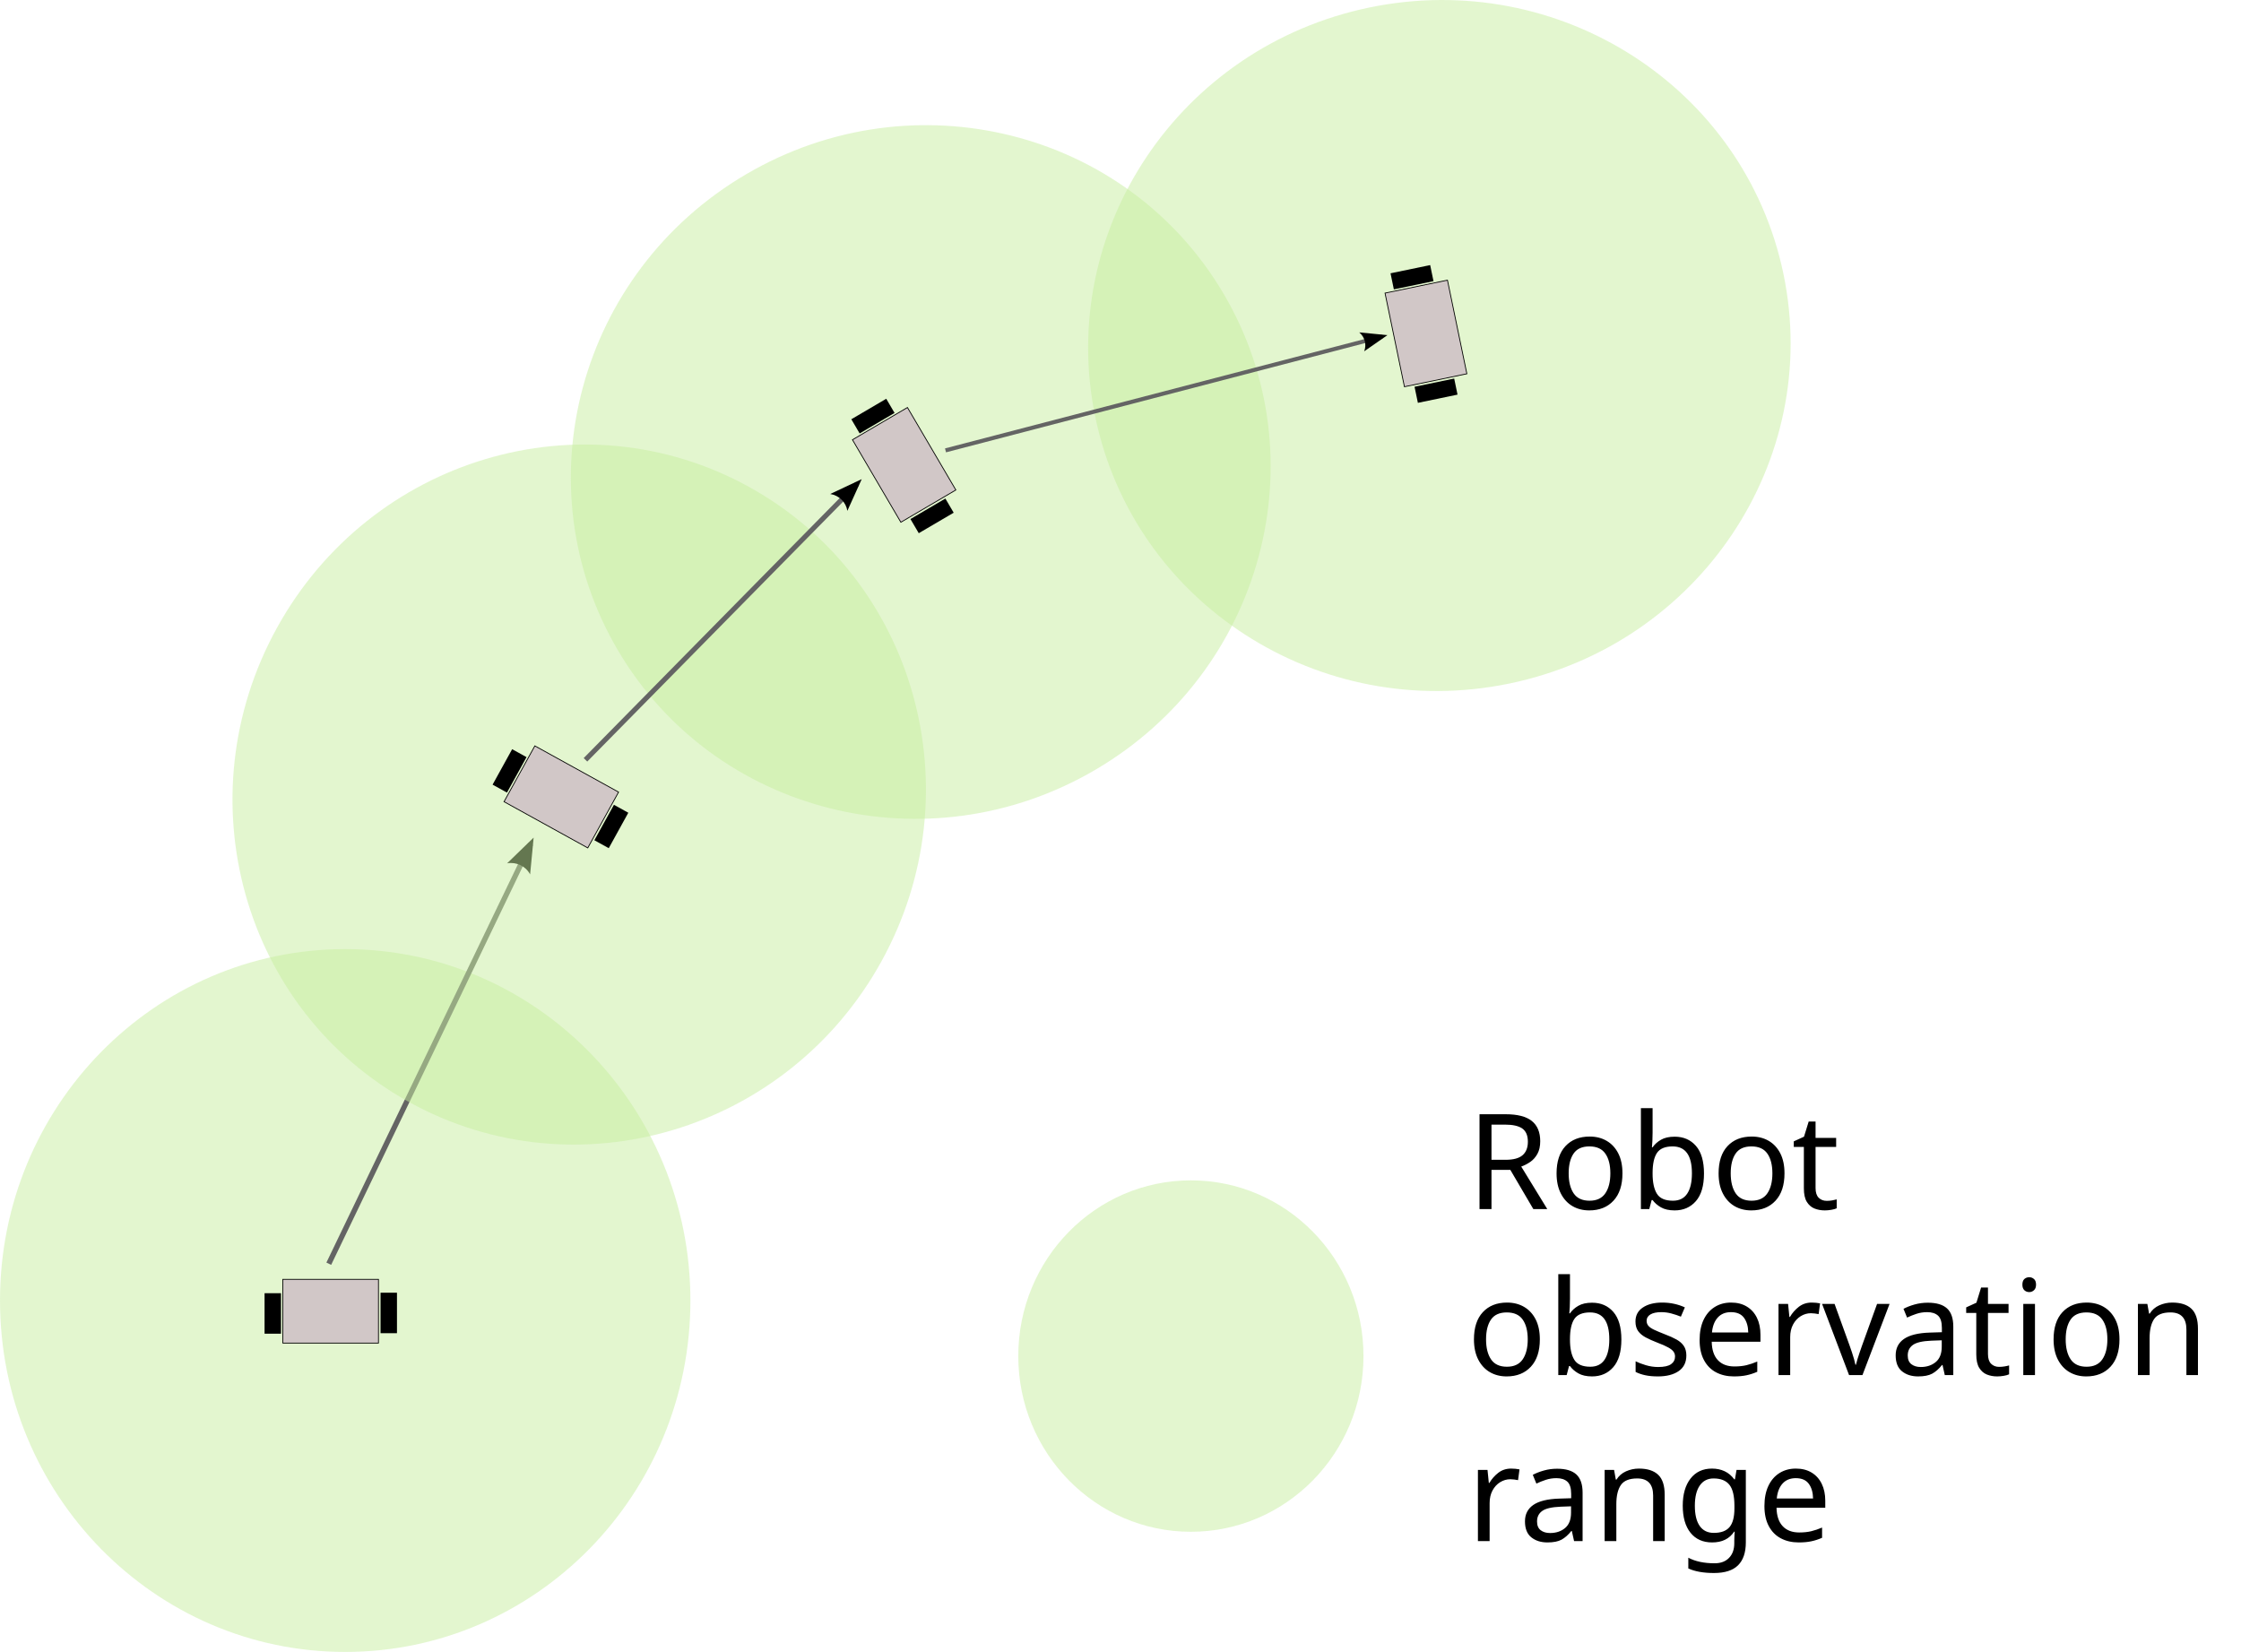
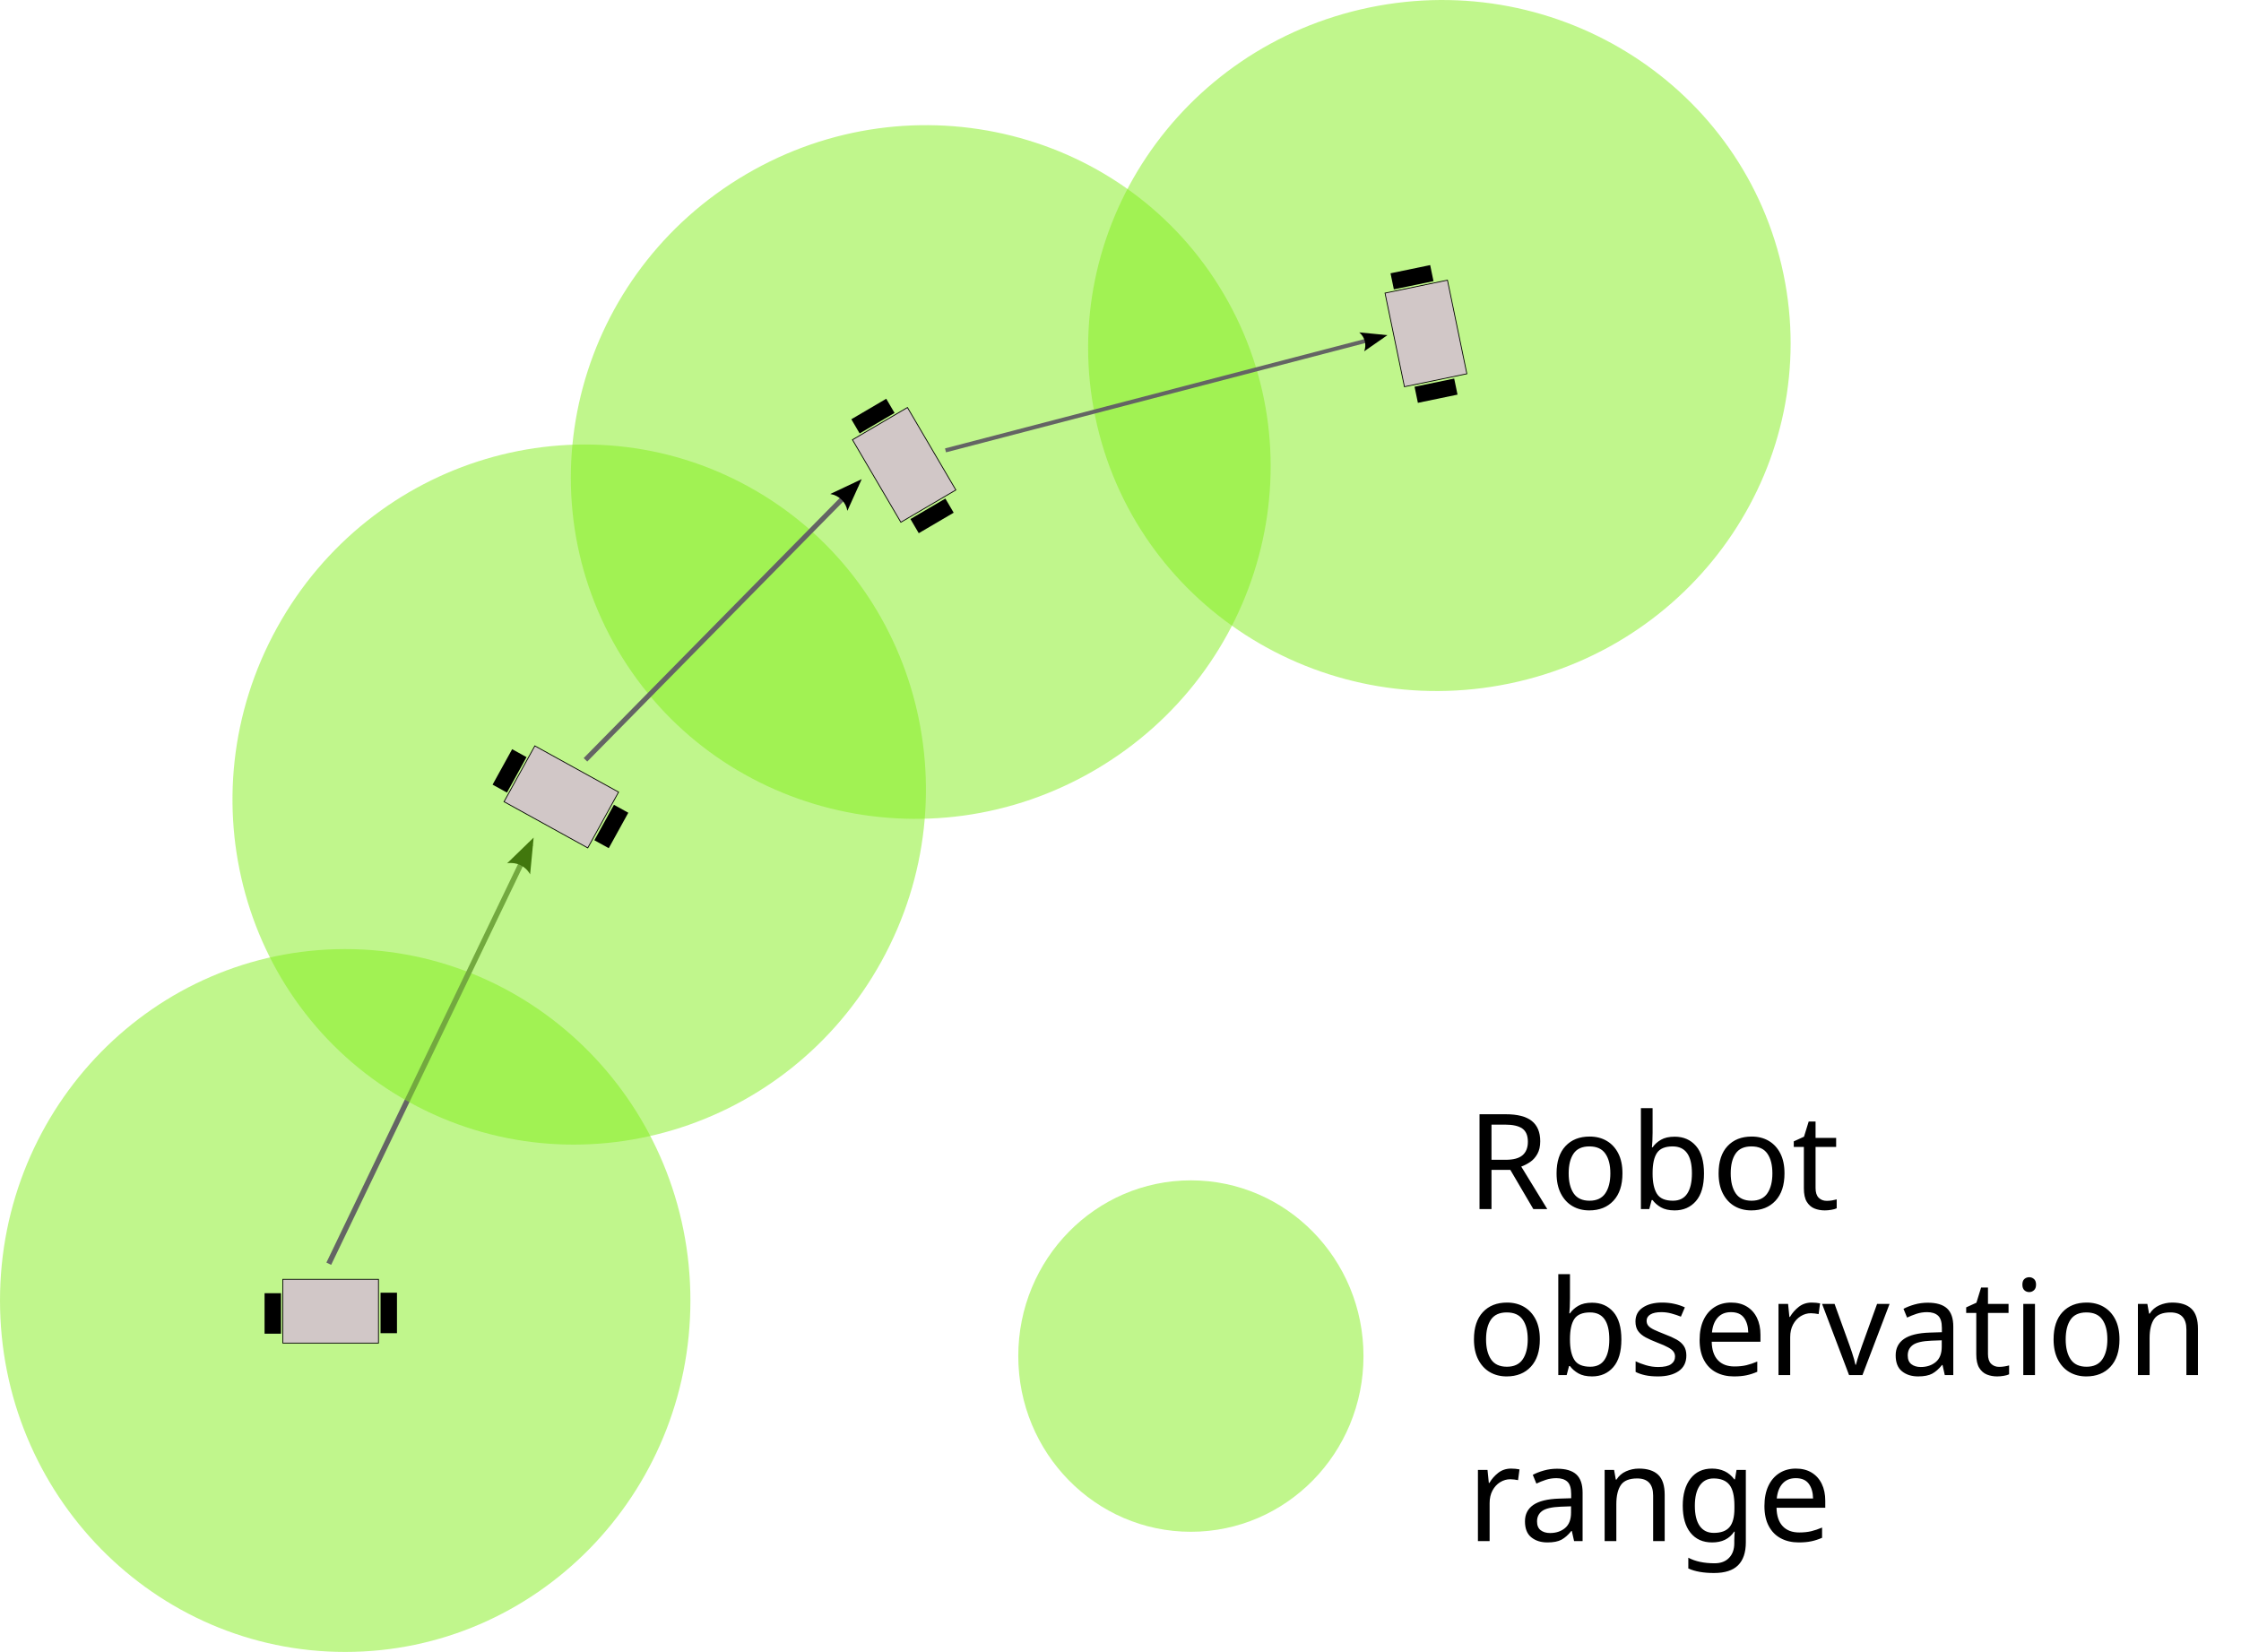
<svg xmlns="http://www.w3.org/2000/svg" width="1012.355" height="746.282" id="svg3127" version="1.1">
  <defs id="defs3129">
    <marker orient="auto" refY="0" refX="0" id="Arrow2Mend" style="overflow:visible">
      <path id="path3903" style="font-size:12px;fill-rule:evenodd;stroke-width:0.625;stroke-linejoin:round" d="M 8.719,4.034 -2.207,0.016 8.719,-4.002 c -1.745,2.372 -1.735,5.617 -6e-7,8.035 z" transform="scale(-0.6,-0.6)" />
    </marker>
    <marker orient="auto" refY="0" refX="0" id="Arrow2Mend-6" style="overflow:visible">
      <path id="path3903-1" style="font-size:12px;fill-rule:evenodd;stroke-width:0.625;stroke-linejoin:round" d="M 8.719,4.034 -2.207,0.016 8.719,-4.002 c -1.745,2.372 -1.735,5.617 -6e-7,8.035 z" transform="scale(-0.6,-0.6)" />
    </marker>
    <marker orient="auto" refY="0" refX="0" id="Arrow2Mend-2" style="overflow:visible">
      <path id="path3903-3" style="font-size:12px;fill-rule:evenodd;stroke-width:0.625;stroke-linejoin:round" d="M 8.719,4.034 -2.207,0.016 8.719,-4.002 c -1.745,2.372 -1.735,5.617 -6e-7,8.035 z" transform="scale(-0.6,-0.6)" />
    </marker>
  </defs>
  <g id="layer1" transform="translate(-441.1997,18.01544)">
-     <g id="g3178" transform="translate(34.28571,48.57143)">
-       <path transform="matrix(1.96,0,0,1.96,-40.24828,65.64538)" d="m 387.27,232.29 c 0,44.735 -35.621,81.001 -79.563,81.001 -43.941,0 -79.563,-36.265 -79.563,-81.001 0,-44.735 35.621,-81.001 79.563,-81.001 43.941,0 79.563,36.265 79.563,81.001 z" id="path3833-9" style="opacity:0.5;fill:#c7eea0;fill-opacity:1;stroke:none" />
-       <g transform="matrix(0.36,0,0,0.36,477.0827,362.9184)" id="g3777">
-         <rect style="fill:#d1c7c7;fill-opacity:1;fill-rule:evenodd;stroke:#000000;stroke-width:1px;stroke-linecap:butt;stroke-linejoin:miter;stroke-opacity:1" id="rect2987" width="120" height="80" x="160" y="412.362" />
-         <rect style="fill:#000000;fill-opacity:1" id="rect3757" width="20.61" height="50.805" x="137.078" y="429.759" />
-         <rect style="fill:#000000;fill-opacity:1" id="rect3757-1" width="20.61" height="50.805" x="282.612" y="429.14" />
-       </g>
+     <path style="opacity:0.5;fill:#82ed1a;fill-opacity:1;stroke:none" id="path3833-9" d="m 387.27,232.29 a 79.563,81.001 0 1 1 -159.126,0 79.563,81.001 0 1 1 159.126,0 z" transform="matrix(1.96,0,0,1.96,-5.962566,114.2168)" />
+     <g id="g3777" transform="matrix(0.36,0,0,0.36,511.3684,411.4899)">
+       <rect y="412.362" x="160" height="80" width="120" id="rect2987" style="fill:#d1c7c7;fill-opacity:1;fill-rule:evenodd;stroke:#000000;stroke-width:1px;stroke-linecap:butt;stroke-linejoin:miter;stroke-opacity:1" />
+       <rect y="429.759" x="137.078" height="50.805" width="20.61" id="rect3757" style="fill:#000000;fill-opacity:1" />
+       <rect y="429.14" x="282.612" height="50.805" width="20.61" id="rect3757-1" style="fill:#000000;fill-opacity:1" />
    </g>
    <path style="fill:#000000;fill-opacity:1;stroke:#646464;stroke-width:2.392;stroke-linecap:butt;stroke-linejoin:miter;stroke-miterlimit:4;stroke-opacity:1;stroke-dasharray:none;stroke-dashoffset:0;marker-end:url(#Arrow2Mend)" d="M 589.722,552.884 680.921,363.232" id="path3871" />
-     <g transform="matrix(0.8755372,0.4831508,-0.4831508,0.8755372,461.7443,-387.1079)" id="g3178-1">
-       <path transform="matrix(1.96,0,0,1.96,-40.24828,65.64538)" d="m 387.27,232.29 c 0,44.735 -35.621,81.001 -79.563,81.001 -43.941,0 -79.563,-36.265 -79.563,-81.001 0,-44.735 35.621,-81.001 79.563,-81.001 43.941,0 79.563,36.265 79.563,81.001 z" id="path3833-9-7" style="opacity:0.5;fill:#c7eea0;fill-opacity:1;stroke:none" />
-       <g transform="matrix(0.36,0,0,0.36,477.0827,362.9184)" id="g3777-4">
-         <rect style="fill:#d1c7c7;fill-opacity:1;fill-rule:evenodd;stroke:#000000;stroke-width:1px;stroke-linecap:butt;stroke-linejoin:miter;stroke-opacity:1" id="rect2987-0" width="120" height="80" x="160" y="412.362" />
-         <rect style="fill:#000000;fill-opacity:1" id="rect3757-9" width="20.61" height="50.805" x="137.078" y="429.759" />
-         <rect style="fill:#000000;fill-opacity:1" id="rect3757-1-4" width="20.61" height="50.805" x="282.612" y="429.14" />
-       </g>
+     <path style="opacity:0.5;fill:#82ed1a;fill-opacity:1;stroke:none" id="path3833-9-7" d="m 387.27,232.29 a 79.563,81.001 0 1 1 -159.126,0 79.563,81.001 0 1 1 159.126,0 z" transform="matrix(1.716053,0.9469755,-0.9469755,1.716053,394.7888,-349.0789)" />
+     <g id="g3777-4" transform="matrix(0.3151934,0.1739343,-0.1739343,0.3151934,704.1036,161.1436)">
+       <rect y="412.362" x="160" height="80" width="120" id="rect2987-0" style="fill:#d1c7c7;fill-opacity:1;fill-rule:evenodd;stroke:#000000;stroke-width:1px;stroke-linecap:butt;stroke-linejoin:miter;stroke-opacity:1" />
+       <rect y="429.759" x="137.078" height="50.805" width="20.61" id="rect3757-9" style="fill:#000000;fill-opacity:1" />
+       <rect y="429.14" x="282.612" height="50.805" width="20.61" id="rect3757-1-4" style="fill:#000000;fill-opacity:1" />
    </g>
-     <g transform="matrix(0.5061057,0.8624715,-0.8624715,0.5061057,1021.568,-553.8762)" id="g3178-1-8">
-       <path transform="matrix(1.96,0,0,1.96,-40.24828,65.64538)" d="m 387.27,232.29 c 0,44.735 -35.621,81.001 -79.563,81.001 -43.941,0 -79.563,-36.265 -79.563,-81.001 0,-44.735 35.621,-81.001 79.563,-81.001 43.941,0 79.563,36.265 79.563,81.001 z" id="path3833-9-7-8" style="opacity:0.5;fill:#c7eea0;fill-opacity:1;stroke:none" />
-       <g transform="matrix(0.36,0,0,0.36,477.0827,362.9184)" id="g3777-4-2">
-         <rect style="fill:#d1c7c7;fill-opacity:1;fill-rule:evenodd;stroke:#000000;stroke-width:1px;stroke-linecap:butt;stroke-linejoin:miter;stroke-opacity:1" id="rect2987-0-4" width="120" height="80" x="160" y="412.362" />
-         <rect style="fill:#000000;fill-opacity:1" id="rect3757-9-5" width="20.61" height="50.805" x="137.078" y="429.759" />
-         <rect style="fill:#000000;fill-opacity:1" id="rect3757-1-4-5" width="20.61" height="50.805" x="282.612" y="429.14" />
-       </g>
+     <path style="opacity:0.5;fill:#82ed1a;fill-opacity:1;stroke:none" id="path3833-9-7-8" d="m 387.27,232.29 a 79.563,81.001 0 1 1 -159.126,0 79.563,81.001 0 1 1 159.126,0 z" transform="matrix(0.9919671,1.690444,-1.690444,0.9919671,944.5809,-555.3657)" />
+     <g id="g3777-4-2" transform="matrix(0.182198,0.3104897,-0.3104897,0.182198,950.0154,41.26902)">
+       <rect y="412.362" x="160" height="80" width="120" id="rect2987-0-4" style="fill:#d1c7c7;fill-opacity:1;fill-rule:evenodd;stroke:#000000;stroke-width:1px;stroke-linecap:butt;stroke-linejoin:miter;stroke-opacity:1" />
+       <rect y="429.759" x="137.078" height="50.805" width="20.61" id="rect3757-9-5" style="fill:#000000;fill-opacity:1" />
+       <rect y="429.14" x="282.612" height="50.805" width="20.61" id="rect3757-1-4-5" style="fill:#000000;fill-opacity:1" />
    </g>
-     <g transform="matrix(0.2029476,0.9791896,-0.9791896,0.2029476,1487.291,-518.7895)" id="g3178-1-1">
-       <path transform="matrix(1.96,0,0,1.96,-40.24828,65.64538)" d="m 387.27,232.29 c 0,44.735 -35.621,81.001 -79.563,81.001 -43.941,0 -79.563,-36.265 -79.563,-81.001 0,-44.735 35.621,-81.001 79.563,-81.001 43.941,0 79.563,36.265 79.563,81.001 z" id="path3833-9-7-7" style="opacity:0.5;fill:#c7eea0;fill-opacity:1;stroke:none" />
-       <g transform="matrix(0.36,0,0,0.36,477.0827,362.9184)" id="g3777-4-1">
-         <rect style="fill:#d1c7c7;fill-opacity:1;fill-rule:evenodd;stroke:#000000;stroke-width:1px;stroke-linecap:butt;stroke-linejoin:miter;stroke-opacity:1" id="rect2987-0-1" width="120" height="80" x="160" y="412.362" />
-         <rect style="fill:#000000;fill-opacity:1" id="rect3757-9-52" width="20.61" height="50.805" x="137.078" y="429.759" />
-         <rect style="fill:#000000;fill-opacity:1" id="rect3757-1-4-7" width="20.61" height="50.805" x="282.612" y="429.14" />
-       </g>
+     <path style="opacity:0.5;fill:#82ed1a;fill-opacity:1;stroke:none" id="path3833-9-7-7" d="m 387.27,232.29 a 79.563,81.001 0 1 1 -159.126,0 79.563,81.001 0 1 1 159.126,0 z" transform="matrix(0.3977772,1.919212,-1.919212,0.3977772,1414.843,-544.8776)" />
+     <g id="g3777-4-1" transform="matrix(0.07306112,0.3525083,-0.3525083,0.07306112,1228.748,22.01831)">
+       <rect y="412.362" x="160" height="80" width="120" id="rect2987-0-1" style="fill:#d1c7c7;fill-opacity:1;fill-rule:evenodd;stroke:#000000;stroke-width:1px;stroke-linecap:butt;stroke-linejoin:miter;stroke-opacity:1" />
+       <rect y="429.759" x="137.078" height="50.805" width="20.61" id="rect3757-9-52" style="fill:#000000;fill-opacity:1" />
+       <rect y="429.14" x="282.612" height="50.805" width="20.61" id="rect3757-1-4-7" style="fill:#000000;fill-opacity:1" />
    </g>
    <path style="fill:#000000;fill-opacity:1;stroke:#646464;stroke-width:2.249;stroke-linecap:butt;stroke-linejoin:miter;stroke-miterlimit:4;stroke-opacity:1;stroke-dasharray:none;stroke-dashoffset:0;marker-end:url(#Arrow2Mend)" d="M 705.68,325.237 828.396,200.585" id="path3871-4" />
    <path style="fill:#000000;fill-opacity:1;stroke:#646464;stroke-width:1.832;stroke-linecap:butt;stroke-linejoin:miter;stroke-miterlimit:4;stroke-opacity:1;stroke-dasharray:none;stroke-dashoffset:0;marker-end:url(#Arrow2Mend)" d="M 868.328,185.445 1065.62,134.017" id="path3871-2" />
    <text xml:space="preserve" style="font-size:40px;font-style:normal;font-weight:normal;line-height:125%;letter-spacing:0px;word-spacing:0px;fill:#000000;fill-opacity:1;stroke:none;font-family:Sans" x="1103.75" y="528.2" id="text5451">
      <tspan id="tspan5453" x="1103.75" y="528.2" style="font-size:60px">Robot</tspan>
      <tspan x="1103.75" y="603.2" id="tspan5455" style="font-size:60px">observation</tspan>
      <tspan x="1103.75" y="678.2" id="tspan5457" style="font-size:60px">range</tspan>
    </text>
-     <path style="opacity:0.5;fill:#c7eea0;fill-opacity:1;stroke:none" id="path3833-9-1" d="m 387.27,232.29 c 0,44.735 -35.621,81.001 -79.563,81.001 -43.941,0 -79.563,-36.265 -79.563,-81.001 0,-44.735 35.621,-81.001 79.563,-81.001 43.941,0 79.563,36.265 79.563,81.001 z" transform="matrix(0.98,0,0,0.98,677.6186,366.956)" />
+     <path style="opacity:0.5;fill:#82ed1a;fill-opacity:1;stroke:none" id="path3833-9-1" d="m 387.27,232.29 c 0,44.735 -35.621,81.001 -79.563,81.001 -43.941,0 -79.563,-36.265 -79.563,-81.001 0,-44.735 35.621,-81.001 79.563,-81.001 43.941,0 79.563,36.265 79.563,81.001 z" transform="matrix(0.98,0,0,0.98,677.6186,366.956)" />
  </g>
</svg>
